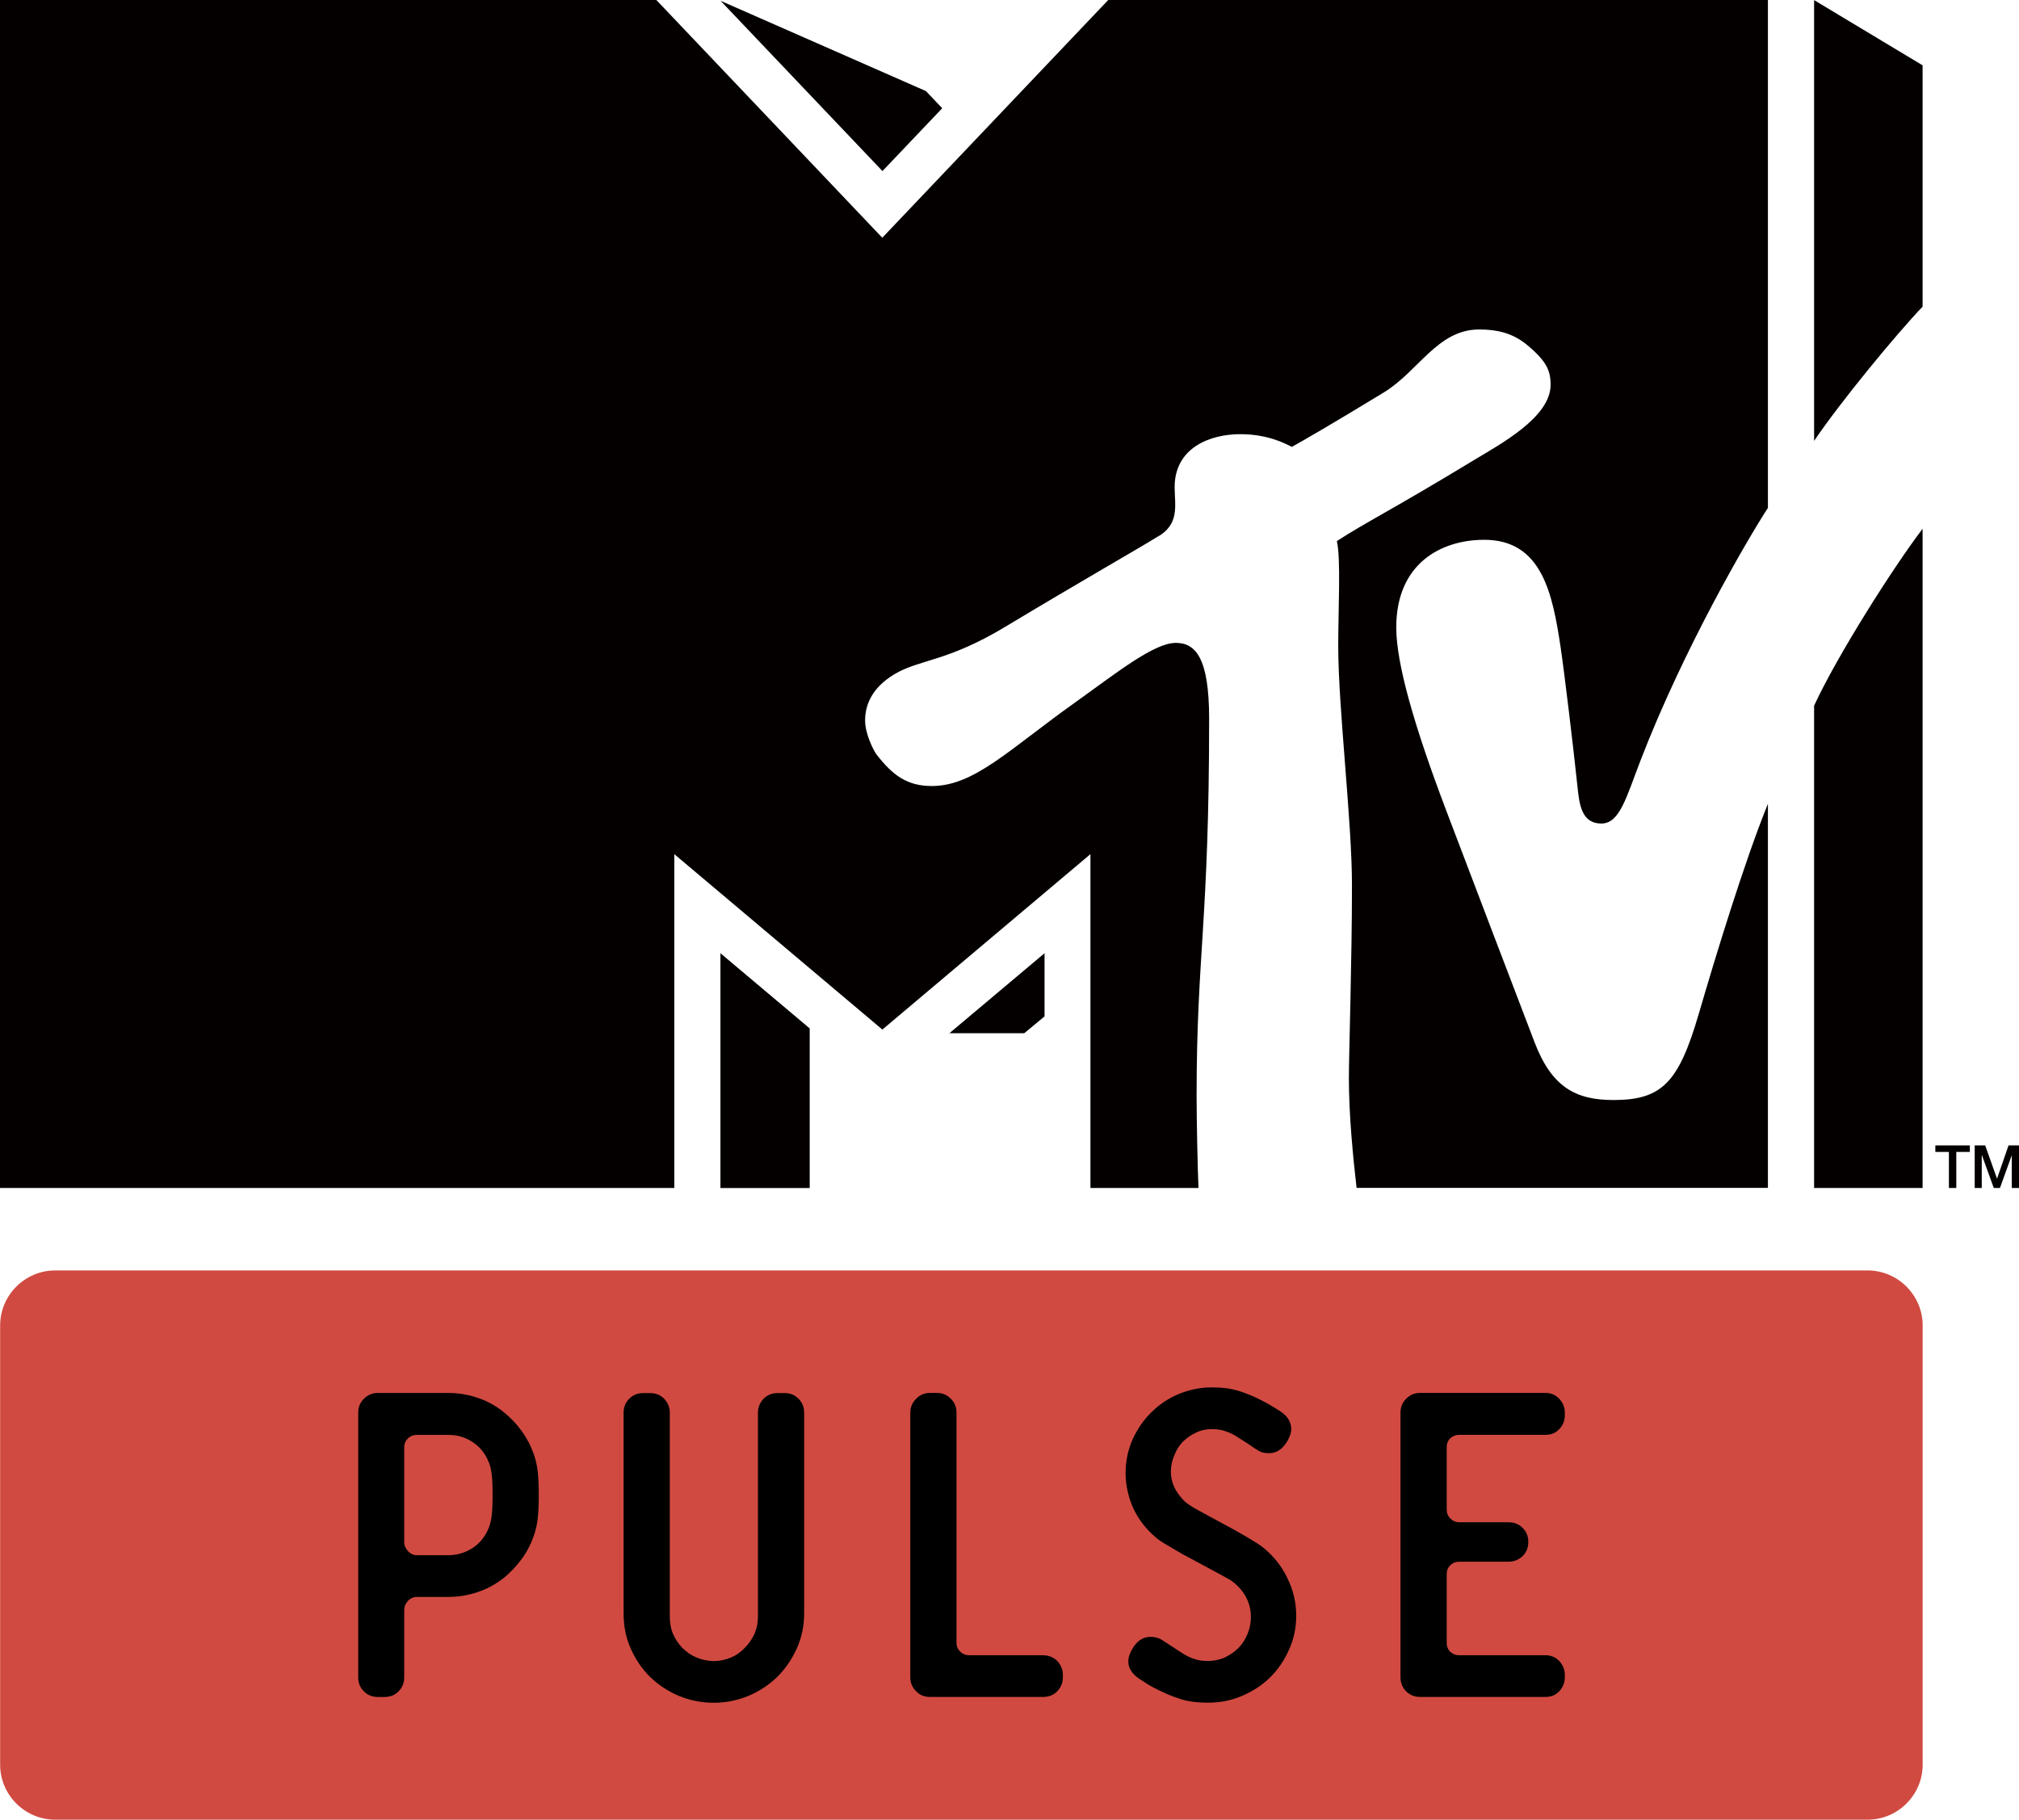
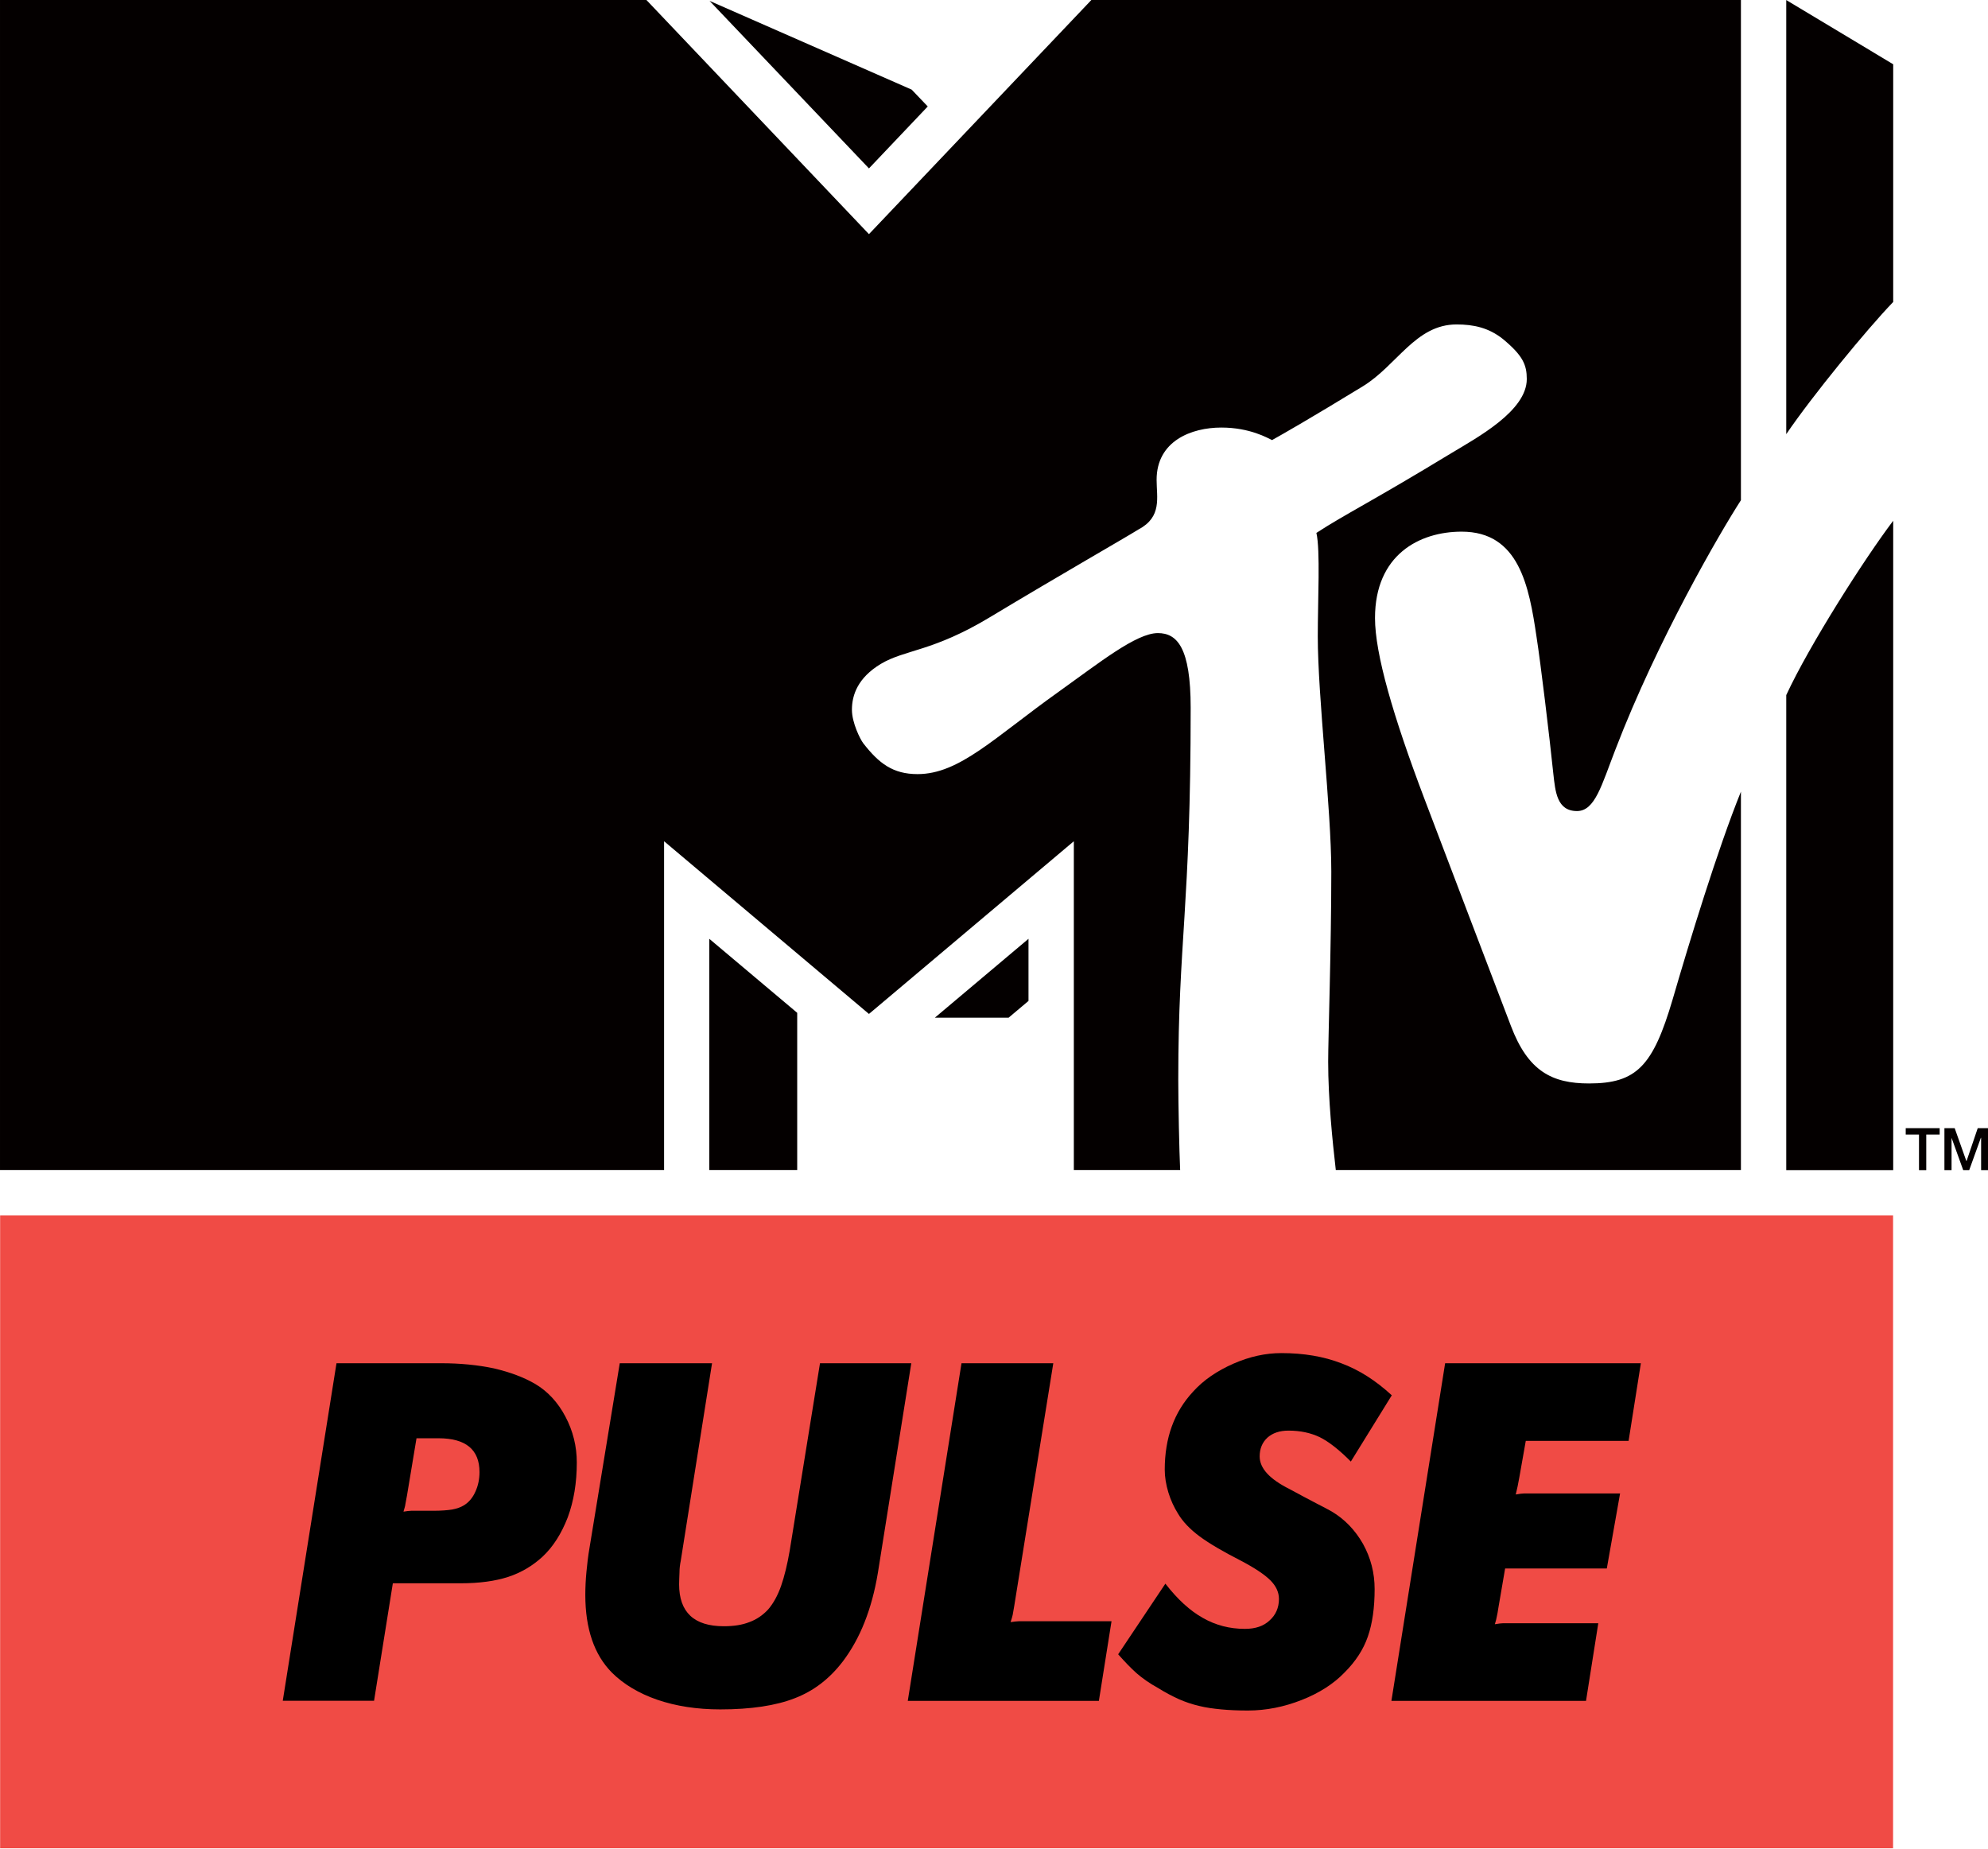
- <svg xmlns="http://www.w3.org/2000/svg" height="540.86" width="600" version="1.1">
-   <defs />
-   <path d="m403.15,353.11c-1.02-8.826-2.296-21.529-2.296-32.701,0-6.938,0.918-34.844,0.918-57.342,0-18.978-4.081-52.7-4.081-71.014,0-11.019,0.816-25.968-0.408-31.222,8.775-5.714,16.478-9.336,40.661-24.029,7.856-4.745,22.855-12.754,22.855-22.396,0-4.285-1.173-7.091-7.244-12.091-4.285-3.418-8.826-4.387-13.978-4.387-12.346,0-17.957,12.346-28.264,18.672-15.814,9.642-24.182,14.437-27.396,16.223-1.326-0.612-6.683-3.775-15.304-3.775-9.03,0-19.539,4.03-19.539,15.763,0,5.357,1.683,11.173-5.459,14.947-4.03,2.551-23.672,13.774-44.588,26.376-17.6,10.662-25.815,9.795-33.263,14.284-6.836,4.132-8.673,9.285-8.673,13.775,0,3.979,2.551,8.979,3.418,10.101,4.745,6.071,8.979,9.336,16.427,9.336,12.652,0,23.11-11.019,42.649-24.896,12.142-8.673,23.315-17.651,29.844-17.651,5.816,0,9.897,4.387,9.897,22.498,0,60.557-3.724,70.147-3.724,112.18,0,7.55,0.306,21.529,0.561,27.345h-32.111v-99.227l-61.832,52.138-61.832-52.138v99.227h-200.41v-353.1h195.08l67.137,70.657,67.14-70.657h196.05v150.95c-6.224,9.591-25.151,42.037-37.905,75.198-4.183,10.815-6.122,18.621-11.581,18.621-6.071,0-6.581-5.969-7.142-11.275-1.224-11.632-3.826-33.314-5-41.273-2.347-15.457-5.408-31.783-22.651-31.783-12.805,0-26.172,6.989-26.172,26.07,0,10.815,5.459,29.641,14.845,54.383,3.673,9.744,23.315,61.22,26.172,68.669,5.153,13.673,12.397,17.396,23.57,17.396,14.386,0,19.335-5.255,25.253-25.406,5-17.141,13.52-45.149,20.61-62.649v114.17h-122.27zm168.2-195.95,0,195.95-32.242,0,0-143.35c6.887-14.947,23.519-41.12,32.242-52.597m-32.242-26.121,0-131.01,32.242,19.386,0,71.728c-7.907,8.265-24.488,28.417-32.242,39.895m-259.1-98.871-17.76,18.673-48.11-50.609,61.02,26.835l4.847,5.102zm2.143,274.93,22.243,0,6.02-5,0-18.774-28.264,23.774zm-68.057,46.017,26.529,0,0-47.445-26.529-22.345,0,69.79z" fill-rule="nonzero" fill="#040000" />
-   <path d="m575.14,340.45,10.254,0,0,1.939-4.03,0,0,10.713-2.194,0,0-10.713-4.03,0,0-1.939z" fill-rule="nonzero" fill="#040000" />
-   <path d="m586.84,340.45,3.112,0,3.52,9.897,0,0,3.418-9.897,3.112,0,0,12.652-2.143,0,0-9.744,0,0-3.52,9.744-1.837,0-3.52-9.744-0.051,0,0,9.744-2.092,0,0-12.652z" fill-rule="nonzero" fill="#040000" />
-   <path fill-rule="nonzero" fill="#d04a41" d="m571.37,524.52c0,8.976-7.369,16.345-16.345,16.345h-538.64c-8.976,0-16.345-7.369-16.345-16.345v-130.56c0-8.976,7.369-16.345,16.345-16.345h538.64c8.976,0,16.345,7.369,16.345,16.345v130.56z" />
-   <path fill-rule="nonzero" fill="#000" d="m146.38,443.57c0-2.679-0.134-4.689-0.335-5.962-0.201-1.273-0.469-2.278-0.804-3.014-1.005-2.478-2.478-4.421-4.689-5.895-2.144-1.474-4.555-2.211-7.369-2.211h-9.244c-1.072,0-1.943,0.335-2.679,1.005-0.737,0.737-1.139,1.608-1.139,2.612v28.335c0,0.938,0.402,1.809,1.139,2.612,0.737,0.804,1.608,1.206,2.679,1.206h9.244c2.813,0,5.225-0.804,7.369-2.211,2.211-1.474,3.684-3.483,4.689-5.895,0.335-0.804,0.603-1.809,0.804-3.081,0.201-1.273,0.335-3.215,0.335-5.962v-1.541zm13.732,0.737c0,3.215-0.134,5.56-0.335,7.235-0.201,1.675-0.536,3.081-0.938,4.287-0.871,2.813-2.144,5.292-3.818,7.569-1.675,2.278-3.617,4.287-5.761,5.962-2.278,1.675-4.689,3.014-7.436,3.885-2.747,0.938-5.627,1.407-8.641,1.407h-9.244c-1.072,0-1.943,0.402-2.679,1.139-0.737,0.804-1.139,1.742-1.139,2.747v20.029c0,1.608-0.536,3.014-1.675,4.153s-2.478,1.675-4.153,1.675h-2.01c-1.608,0-3.014-0.536-4.153-1.675s-1.675-2.546-1.675-4.153v-78.643c0-1.675,0.536-3.014,1.675-4.153s2.546-1.742,4.153-1.742h20.9c3.014,0,5.895,0.469,8.641,1.407,2.679,0.871,5.158,2.211,7.369,3.885,2.211,1.742,4.153,3.684,5.828,6.029,1.675,2.278,2.947,4.823,3.818,7.503,0.402,1.273,0.737,2.679,0.938,4.287,0.201,1.675,0.335,4.086,0.335,7.168" />
-   <path fill-rule="nonzero" fill="#000" d="m236.83,489.9c-1.474,3.215-3.349,6.029-5.761,8.44-2.478,2.412-5.292,4.287-8.574,5.694-3.282,1.34-6.699,2.077-10.316,2.077-3.818,0-7.302-0.737-10.517-2.077-3.282-1.407-6.096-3.282-8.574-5.694-2.412-2.412-4.287-5.225-5.694-8.44s-2.077-6.632-2.077-10.316v-59.685c0-1.608,0.536-3.014,1.675-4.153s2.478-1.675,4.153-1.675h2.077c1.608,0,3.014,0.536,4.153,1.675,1.072,1.139,1.675,2.546,1.675,4.153v60.623c0,1.809,0.268,3.483,0.938,5.091,0.67,1.541,1.608,2.947,2.747,4.153,1.206,1.206,2.612,2.211,4.22,2.88,1.608,0.67,3.349,1.072,5.225,1.072,1.809,0,3.483-0.402,5.091-1.072,1.608-0.67,2.947-1.675,4.086-2.88,1.206-1.206,2.144-2.612,2.88-4.153,0.67-1.608,1.005-3.282,1.005-5.091v-60.623c0-1.608,0.603-3.014,1.675-4.153,1.139-1.139,2.546-1.675,4.153-1.675h2.077c1.675,0,3.014,0.536,4.153,1.675s1.675,2.546,1.675,4.153v59.685c0,3.684-0.737,7.101-2.144,10.316" />
-   <path fill-rule="nonzero" fill="#000" d="m314.19,502.71c-1.139,1.139-2.546,1.675-4.22,1.675h-33.56c-1.675,0-3.081-0.536-4.153-1.675-1.139-1.139-1.742-2.546-1.742-4.153v-78.643c0-1.675,0.603-3.014,1.742-4.153,1.072-1.139,2.478-1.742,4.153-1.742h2.01c1.675,0,3.081,0.603,4.153,1.742,1.139,1.139,1.675,2.478,1.675,4.153v68.394c0,1.072,0.402,1.943,1.139,2.612,0.737,0.737,1.608,1.072,2.679,1.072h21.905c1.675,0,3.081,0.603,4.22,1.675,1.072,1.206,1.675,2.546,1.675,4.22v0.67c0,1.608-0.603,3.014-1.675,4.153" />
-   <path fill-rule="nonzero" fill="#000" d="m367.79,471.39c-0.603-0.603-1.34-1.206-2.144-1.742-0.804-0.469-2.345-1.34-4.622-2.546l-9.713-5.225c-2.546-1.474-4.354-2.546-5.359-3.148-1.005-0.603-1.943-1.273-2.679-1.943-2.813-2.412-4.957-5.225-6.498-8.507-1.474-3.349-2.278-6.833-2.278-10.45,0-3.55,0.737-6.9,2.077-9.981,1.407-3.081,3.282-5.828,5.627-8.105,2.345-2.345,5.091-4.153,8.172-5.426s6.364-1.943,9.713-1.943c3.081,0,5.761,0.335,8.105,1.072s4.555,1.675,6.498,2.679c1.407,0.737,2.478,1.273,3.148,1.742,0.737,0.402,1.541,0.938,2.546,1.541,1.273,0.871,2.144,1.742,2.612,2.612,0.469,0.871,0.737,1.742,0.737,2.747,0,1.072-0.402,2.211-1.139,3.55l-0.402,0.603c-1.34,2.01-3.014,3.014-5.091,3.014-1.34,0-2.478-0.268-3.416-0.938-0.402-0.201-1.139-0.737-2.144-1.407-1.005-0.67-2.211-1.474-3.617-2.345-1.206-0.804-2.412-1.407-3.684-1.809-1.139-0.469-2.612-0.67-4.153-0.67-1.608,0-3.215,0.335-4.689,1.072-1.474,0.67-2.747,1.608-3.885,2.679-1.072,1.139-1.943,2.478-2.546,4.086-0.67,1.541-1.005,3.148-1.005,4.823,0,1.742,0.402,3.349,1.072,4.756,0.737,1.474,1.742,2.747,2.947,4.019,0.402,0.335,0.871,0.737,1.608,1.206,0.67,0.469,2.144,1.34,4.421,2.546l8.909,4.823c2.612,1.474,4.555,2.612,5.828,3.416,1.34,0.804,2.345,1.541,3.148,2.211,2.88,2.478,5.158,5.359,6.766,8.842,1.675,3.416,2.546,7.101,2.546,10.986,0,3.684-0.737,7.101-2.211,10.249-1.407,3.215-3.349,5.962-5.694,8.239-2.412,2.345-5.225,4.086-8.373,5.426s-6.498,1.943-9.981,1.943c-3.081,0-5.761-0.335-8.105-1.072-2.345-0.737-4.555-1.675-6.565-2.679-1.407-0.67-2.412-1.273-3.148-1.675-0.67-0.469-1.474-1.005-2.478-1.608-1.273-0.871-2.144-1.742-2.612-2.612-0.536-0.871-0.737-1.742-0.737-2.747s0.402-2.211,1.139-3.483l0.402-0.67c1.34-2.01,3.014-3.014,5.091-3.014,1.34,0,2.478,0.335,3.416,0.938l5.761,3.751c1.206,0.804,2.412,1.407,3.617,1.809,1.206,0.469,2.612,0.67,4.22,0.67,1.742,0,3.349-0.335,4.957-1.005,1.541-0.737,2.947-1.675,4.086-2.813,1.206-1.206,2.077-2.612,2.747-4.22,0.67-1.608,1.005-3.282,1.005-5.024,0-3.55-1.34-6.632-3.952-9.244" />
-   <path fill-rule="nonzero" fill="#000" d="m433.68,464.19c-1.072,0-1.943,0.335-2.679,1.072-0.737,0.67-1.072,1.541-1.072,2.612v20.498c0,1.005,0.335,1.876,1.072,2.612,0.737,0.67,1.608,1.005,2.679,1.005h25.589c1.675,0,3.014,0.603,4.086,1.675,1.072,1.206,1.675,2.546,1.675,4.22v0.67c0,1.608-0.603,3.014-1.675,4.153s-2.412,1.675-4.086,1.675h-37.245c-1.675,0-3.014-0.536-4.153-1.675s-1.675-2.546-1.675-4.153v-78.643c0-1.675,0.536-3.014,1.675-4.153s2.478-1.742,4.153-1.742h37.245c1.675,0,3.014,0.603,4.086,1.742s1.675,2.478,1.675,4.153v0.67c0,1.742-0.603,3.148-1.675,4.22-1.072,1.139-2.412,1.675-4.086,1.675h-25.589c-1.072,0-1.943,0.335-2.679,1.005-0.737,0.737-1.072,1.608-1.072,2.612v18.555c0,1.072,0.335,1.943,1.072,2.679,0.737,0.737,1.608,1.139,2.679,1.139h14.603c1.675,0,3.081,0.536,4.22,1.675s1.675,2.546,1.675,4.153c0,1.675-0.536,3.081-1.675,4.22-1.139,1.072-2.546,1.675-4.22,1.675h-14.603z" />
+ <svg xmlns="http://www.w3.org/2000/svg" height="557.77" width="600" version="1.1" viewBox="0 0 158.75 147.577">
+   <g transform="translate(-171.58 -60.059)">
+     <g stroke-width=".265" fill="#040000">
+       <path d="m278.25 153.49c-0.27-2.34-0.61-5.7-0.61-8.66 0-1.83 0.25-9.22 0.25-15.17 0-5.02-1.08-13.94-1.08-18.79 0-2.92 0.21-6.87-0.11-8.26 2.32-1.51 4.36-2.47 10.76-6.359 2.08-1.256 6.04-3.376 6.04-5.926 0-1.133-0.31-1.876-1.91-3.199-1.14-0.905-2.34-1.161-3.7-1.161-3.27 0-4.75 3.267-7.48 4.939-4.18 2.553-6.4 3.821-7.25 4.294-0.35-0.161-1.77-1-4.05-1-2.39 0-5.17 1.067-5.17 4.173 0 1.415 0.45 2.959-1.44 3.959-1.07 0.67-6.27 3.64-11.8 6.97-4.66 2.82-6.83 2.6-8.8 3.78-1.81 1.1-2.29 2.46-2.29 3.65 0 1.05 0.67 2.37 0.9 2.67 1.25 1.61 2.37 2.47 4.34 2.47 3.35 0 6.12-2.91 11.29-6.59 3.21-2.29 6.17-4.67 7.9-4.67 1.54 0 2.62 1.16 2.62 5.96 0 16.02-0.99 18.56-0.99 29.68 0 2 0.08 5.7 0.15 7.23h-8.49v-26.25l-16.36 13.79-16.36-13.79v26.25h-53.03v-93.421h51.62l17.77 18.696 17.76-18.696h51.87v39.941c-1.64 2.54-6.65 11.12-10.02 19.9-1.11 2.86-1.63 4.92-3.07 4.92-1.61 0-1.73-1.56-1.89-2.98-0.32-3.08-1.01-8.81-1.34-10.92-0.6-4.09-1.41-8.41-5.98-8.41-3.38 0-6.92 1.85-6.92 6.9 0 2.86 1.45 7.84 3.93 14.39 0.97 2.58 6.17 16.2 6.92 18.17 1.37 3.62 3.28 4.6 6.24 4.6 3.8 0 5.11-1.39 6.68-6.72 1.32-4.54 3.58-11.95 5.45-16.58v30.21h-32.35zm44.51-51.85v51.85h-8.54v-37.93c1.83-3.96 6.23-10.87 8.54-13.92m-8.54-6.913v-34.665l8.54 5.129v18.979c-2.11 2.187-6.48 7.52-8.54 10.555m-68.56-26.16-4.69 4.941-12.73-13.378 16.14 7.087 1.29 1.35zm0.57 72.755h5.89l1.59-1.34v-4.96l-7.48 6.3zm-18.01 12.16h7.02v-12.55l-7.02-5.91v18.46z" />
+       <path d="m323.76 150.14h2.71v0.51h-1.07v2.84h-0.58v-2.84h-1.06v-0.51z" />
+       <path d="m326.85 150.14h0.82l0.93 2.62h0.02l0.89-2.62h0.82v3.35h-0.55v-2.58h-0.02l-0.93 2.58h-0.48l-0.93-2.58v2.58h-0.57v-3.35z" />
+     </g>
+     <path d="m322.75 207.64h-151.16v-50.53h151.16v50.53z" fill="#f04b45" />
+     <g>
+       <path d="m204.08 179.47c-0.06 0.33-0.1 0.55-0.13 0.7-0.01 0.12-0.07 0.32-0.15 0.59 0.27-0.04 0.46-0.07 0.61-0.07h0.65 1.13c0.62 0 1.12-0.04 1.5-0.1 0.37-0.07 0.69-0.18 0.96-0.35 0.38-0.24 0.68-0.6 0.89-1.07 0.22-0.48 0.33-1 0.33-1.57 0-1.79-1.09-2.7-3.28-2.7h-1.75l-0.76 4.57zm-5.63-10.56h8.35c1.53 0 2.94 0.14 4.22 0.41 1.28 0.3 2.39 0.71 3.31 1.25 0.99 0.59 1.8 1.46 2.4 2.6 0.61 1.15 0.91 2.38 0.91 3.67 0 1.61-0.24 3.07-0.72 4.37-0.5 1.29-1.16 2.35-2.03 3.16-0.79 0.72-1.69 1.26-2.73 1.6-1.05 0.34-2.31 0.51-3.79 0.51h-5.42l-1.5 9.38h-7.29l4.29-26.95z" />
+       <path d="m228.44 168.91-2.5 15.78c-0.06 0.29-0.1 0.61-0.1 0.93-0.01 0.33-0.03 0.64-0.03 0.94 0 2.23 1.19 3.35 3.57 3.35 0.78 0 1.46-0.1 2.04-0.33 0.58-0.21 1.07-0.55 1.5-1.01 0.42-0.49 0.76-1.11 1.03-1.87 0.27-0.77 0.5-1.72 0.69-2.82l2.42-14.97h7.29l-2.67 16.75c-0.48 2.89-1.42 5.24-2.79 7.05-1.05 1.38-2.33 2.37-3.85 2.95-1.51 0.59-3.5 0.89-5.94 0.89-1.87 0-3.54-0.26-5.03-0.77-1.48-0.51-2.7-1.24-3.64-2.18-1.4-1.42-2.11-3.49-2.11-6.19 0-0.6 0.03-1.21 0.09-1.84 0.06-0.64 0.13-1.26 0.24-1.89l2.42-14.77h7.37z" />
+       <path d="m248.36 168.91h7.33l-3.12 19.39c-0.05 0.32-0.09 0.55-0.12 0.69-0.03 0.13-0.08 0.33-0.17 0.59 0.3-0.04 0.53-0.07 0.68-0.07h0.67 6.71l-1.01 6.36h-15.26l4.29-26.96z" />
+       <path d="m264.64 186.51c0.97 1.25 1.96 2.16 3 2.74 1.02 0.58 2.13 0.87 3.35 0.87 0.84 0 1.5-0.22 1.98-0.68 0.48-0.43 0.74-1.01 0.74-1.71 0-0.54-0.24-1.05-0.7-1.5-0.45-0.45-1.26-0.99-2.39-1.58-1.37-0.7-2.45-1.33-3.24-1.91-0.78-0.58-1.36-1.19-1.73-1.82-0.32-0.51-0.58-1.07-0.77-1.69-0.19-0.63-0.29-1.24-0.29-1.82 0-2.54 0.75-4.61 2.27-6.24 0.83-0.92 1.91-1.65 3.2-2.22 1.3-0.57 2.57-0.85 3.85-0.85 1.78 0 3.37 0.27 4.77 0.81 1.41 0.52 2.76 1.38 4.04 2.56l-3.27 5.29c-0.94-0.95-1.78-1.6-2.49-1.95-0.72-0.34-1.54-0.52-2.49-0.52-0.71 0-1.26 0.19-1.68 0.56-0.41 0.38-0.62 0.88-0.62 1.5 0 0.95 0.79 1.81 2.39 2.61 0.83 0.45 1.54 0.83 2.12 1.13s0.99 0.51 1.23 0.65c1.05 0.62 1.88 1.49 2.51 2.59 0.62 1.12 0.93 2.32 0.93 3.61 0 1.49-0.18 2.76-0.54 3.79-0.36 1.05-0.99 2-1.85 2.86-0.88 0.92-2.04 1.66-3.44 2.21s-2.83 0.84-4.29 0.84c-0.78 0-1.48-0.03-2.12-0.09s-1.23-0.14-1.79-0.28c-0.55-0.13-1.09-0.31-1.61-0.54-0.52-0.24-1.07-0.52-1.64-0.88-0.71-0.39-1.27-0.79-1.73-1.19-0.44-0.39-0.93-0.9-1.47-1.51l3.77-5.64z" />
+       <path d="m286.98 168.91h15.63l-0.98 6.2h-8.21l-0.52 2.94c-0.06 0.3-0.1 0.52-0.13 0.68-0.03 0.14-0.08 0.37-0.15 0.66 0.29-0.05 0.5-0.08 0.63-0.08h0.7 7l-1.06 5.99h-8.12l-0.54 3.15c-0.04 0.3-0.09 0.53-0.12 0.67-0.02 0.15-0.08 0.37-0.16 0.63 0.29-0.05 0.52-0.08 0.67-0.08h0.67 6.92l-0.98 6.2h-15.54l4.29-26.96z" />
+     </g>
+   </g>
</svg>
